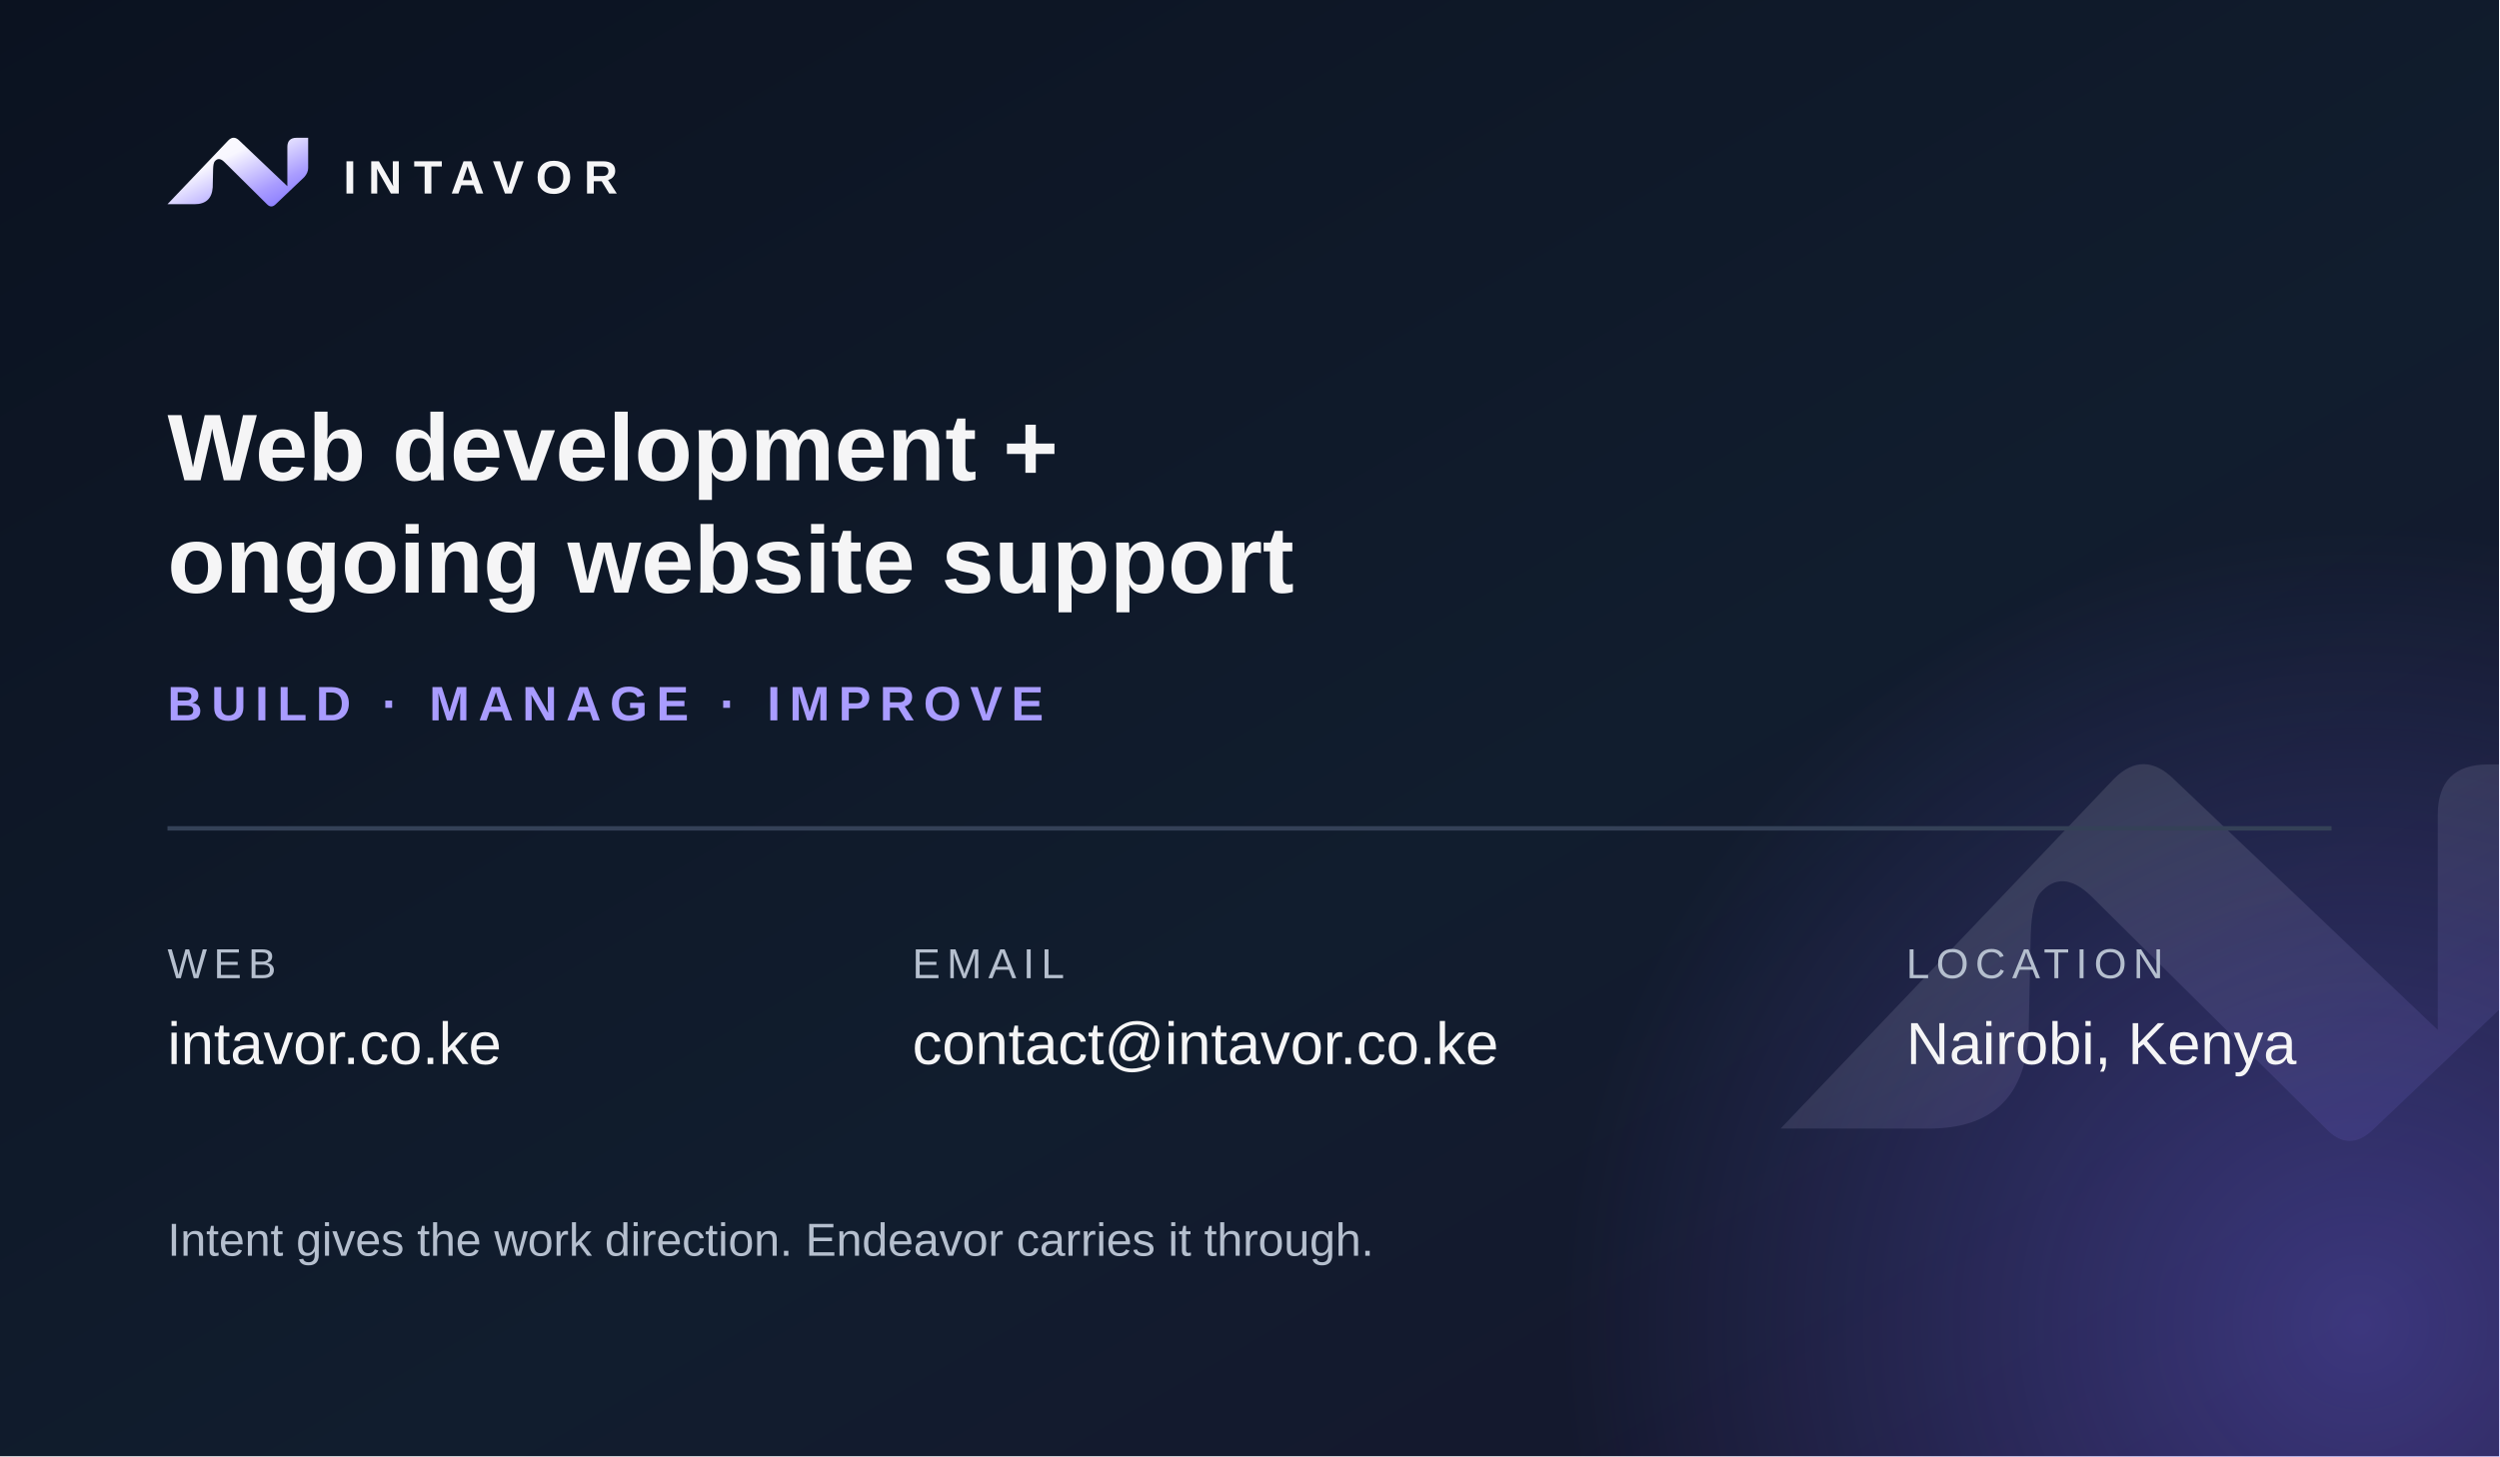
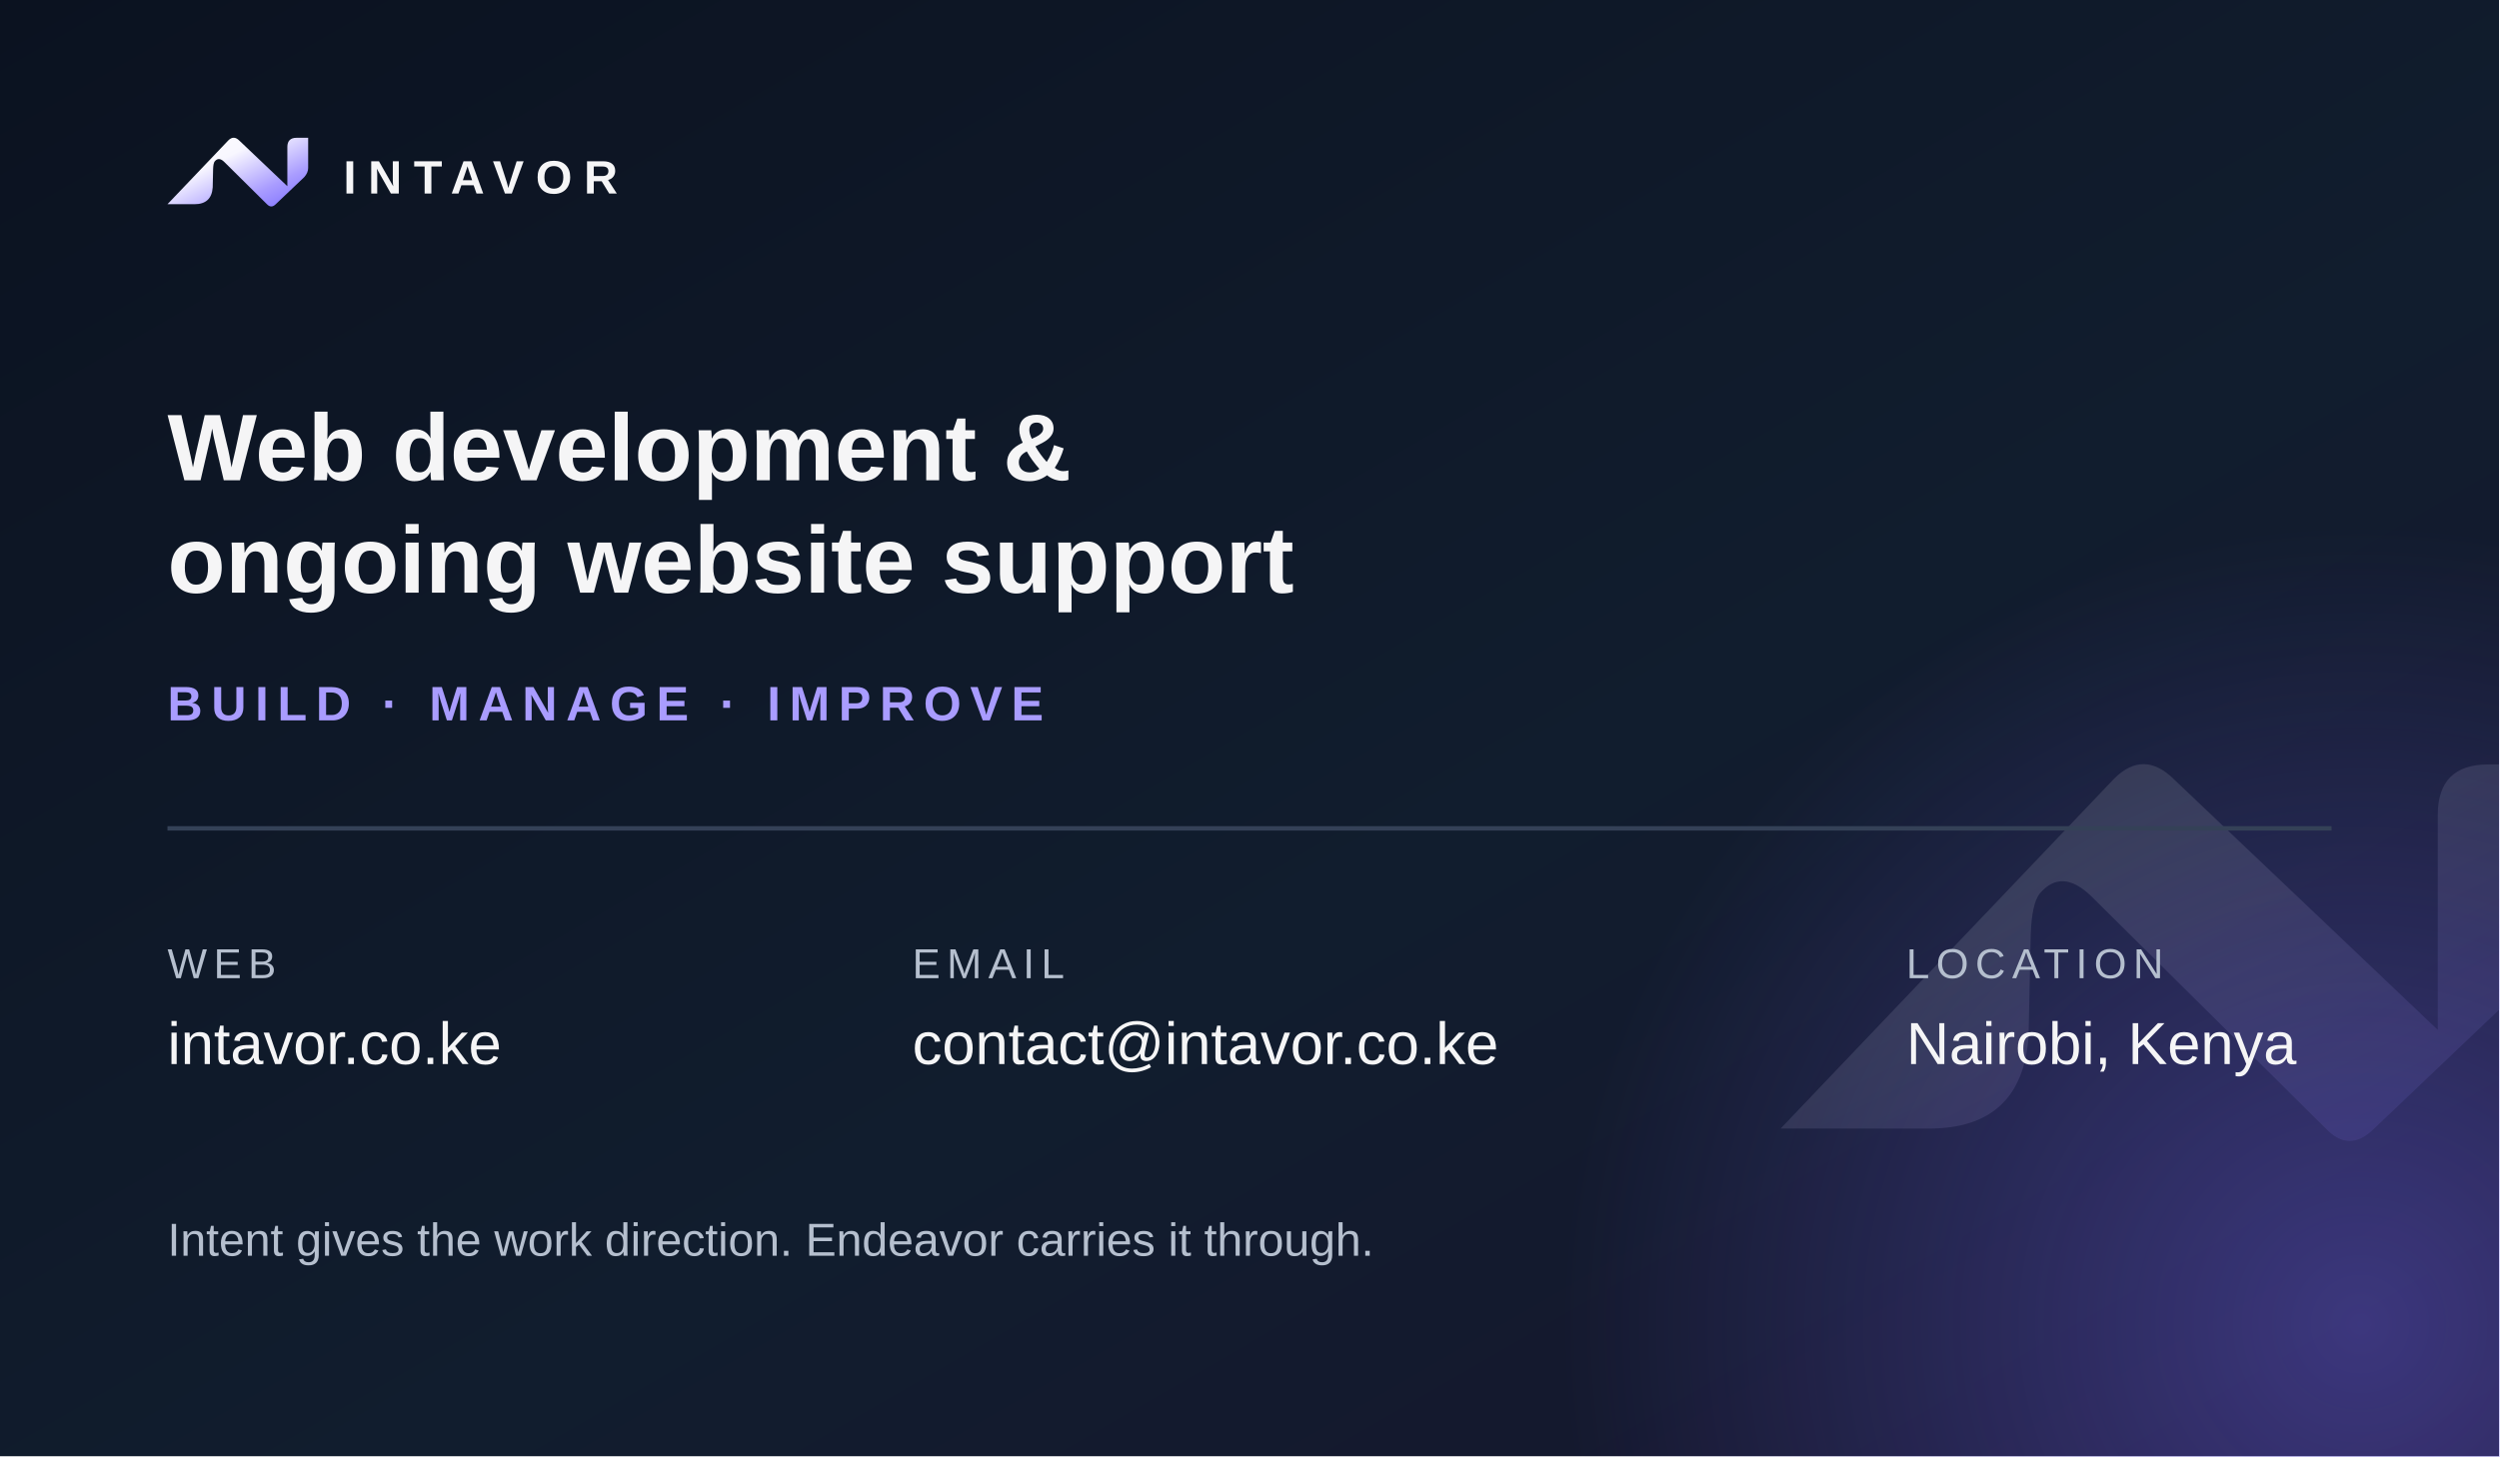
<svg xmlns="http://www.w3.org/2000/svg" width="1134" height="661" viewBox="0 0 1134 661" role="img" aria-labelledby="title">
  <defs>
    <linearGradient id="bg" x1="0" y1="0" x2="1" y2="1">
      <stop offset="0" stop-color="#0b1220" />
      <stop offset="0.58" stop-color="#111d2e" />
      <stop offset="1" stop-color="#17152e" />
    </linearGradient>
    <linearGradient id="mark" x1="0" y1="0" x2="1" y2="1">
      <stop offset="0" stop-color="#ffffff" />
      <stop offset="0.35" stop-color="#f8f7ff" />
      <stop offset="0.72" stop-color="#a99cff" />
      <stop offset="1" stop-color="#7a6cff" />
    </linearGradient>
    <linearGradient id="accent" x1="0" y1="0" x2="1" y2="0">
      <stop offset="0" stop-color="#a99cff" />
      <stop offset="1" stop-color="#7a6cff" />
    </linearGradient>
    <radialGradient id="glow">
      <stop offset="0" stop-color="#7a6cff" stop-opacity="0.38" />
      <stop offset="1" stop-color="#7a6cff" stop-opacity="0" />
    </radialGradient>
    <filter id="shadow" x="-30%" y="-30%" width="160%" height="160%">
      <feDropShadow dx="0" dy="24" stdDeviation="24" flood-color="#000000" flood-opacity="0.38" />
    </filter>
  </defs>
  <rect width="1134" height="661" fill="url(#bg)" />
  <circle cx="1070" cy="600" r="360" fill="url(#glow)" />
  <g transform="translate(808 344) scale(0.4978663)" opacity="0.12">
    <path d="M 0,338 L 304,19 Q 331,-8 359,20 L 599,248 L 599,52 Q 599,6 645,6 L 703,6 L 703,157 Q 703,180 684,202 L 540,339 Q 518,360 497,338 L 283,126 Q 256,100 236,124 Q 229,133 228,161 L 226,254 Q 220,338 135,338 Z" fill="url(#mark)" />
  </g>
  <g transform="translate(76 62) scale(0.09081081)" opacity="1">
    <path d="M 0,338 L 304,19 Q 331,-8 359,20 L 599,248 L 599,52 Q 599,6 645,6 L 703,6 L 703,157 Q 703,180 684,202 L 540,339 Q 518,360 497,338 L 283,126 Q 256,100 236,124 Q 229,133 228,161 L 226,254 Q 220,338 135,338 Z" fill="url(#mark)" />
  </g>
  <text x="155.8" y="87.84" fill="#f5f5f6" font-family="Arial, sans-serif" font-size="21.28" font-weight="700" letter-spacing="5.32">INTAVOR</text>
-   <text x="76" y="218" fill="#f5f5f6" font-family="Arial, sans-serif" font-size="43" font-weight="700">Web development +</text>
+   <text x="76" y="218" fill="#f5f5f6" font-family="Arial, sans-serif" font-size="43" font-weight="700">Web development &amp;</text>
  <text x="76" y="269" fill="#f5f5f6" font-family="Arial, sans-serif" font-size="43" font-weight="700">ongoing website support</text>
  <text x="76" y="327" fill="#a99cff" font-family="Arial, sans-serif" font-size="22" font-weight="700" letter-spacing="4">BUILD  ·  MANAGE  ·  IMPROVE</text>
  <line x1="76" y1="376" x2="1058" y2="376" stroke="#344157" stroke-width="2" />
  <text x="76" y="444" fill="#b5bfce" font-family="Arial, sans-serif" font-size="19" letter-spacing="3">WEB</text>
  <text x="76" y="483" fill="#f5f5f6" font-family="Arial, sans-serif" font-size="27">intavor.co.ke</text>
  <text x="414" y="444" fill="#b5bfce" font-family="Arial, sans-serif" font-size="19" letter-spacing="3">EMAIL</text>
  <text x="414" y="483" fill="#f5f5f6" font-family="Arial, sans-serif" font-size="27">contact@intavor.co.ke</text>
  <text x="865" y="444" fill="#b5bfce" font-family="Arial, sans-serif" font-size="19" letter-spacing="3">LOCATION</text>
  <text x="865" y="483" fill="#f5f5f6" font-family="Arial, sans-serif" font-size="27">Nairobi, Kenya</text>
  <text x="76" y="570" fill="#b5bfce" font-family="Arial, sans-serif" font-size="21">Intent gives the work direction. Endeavor carries it through.</text>
</svg>
